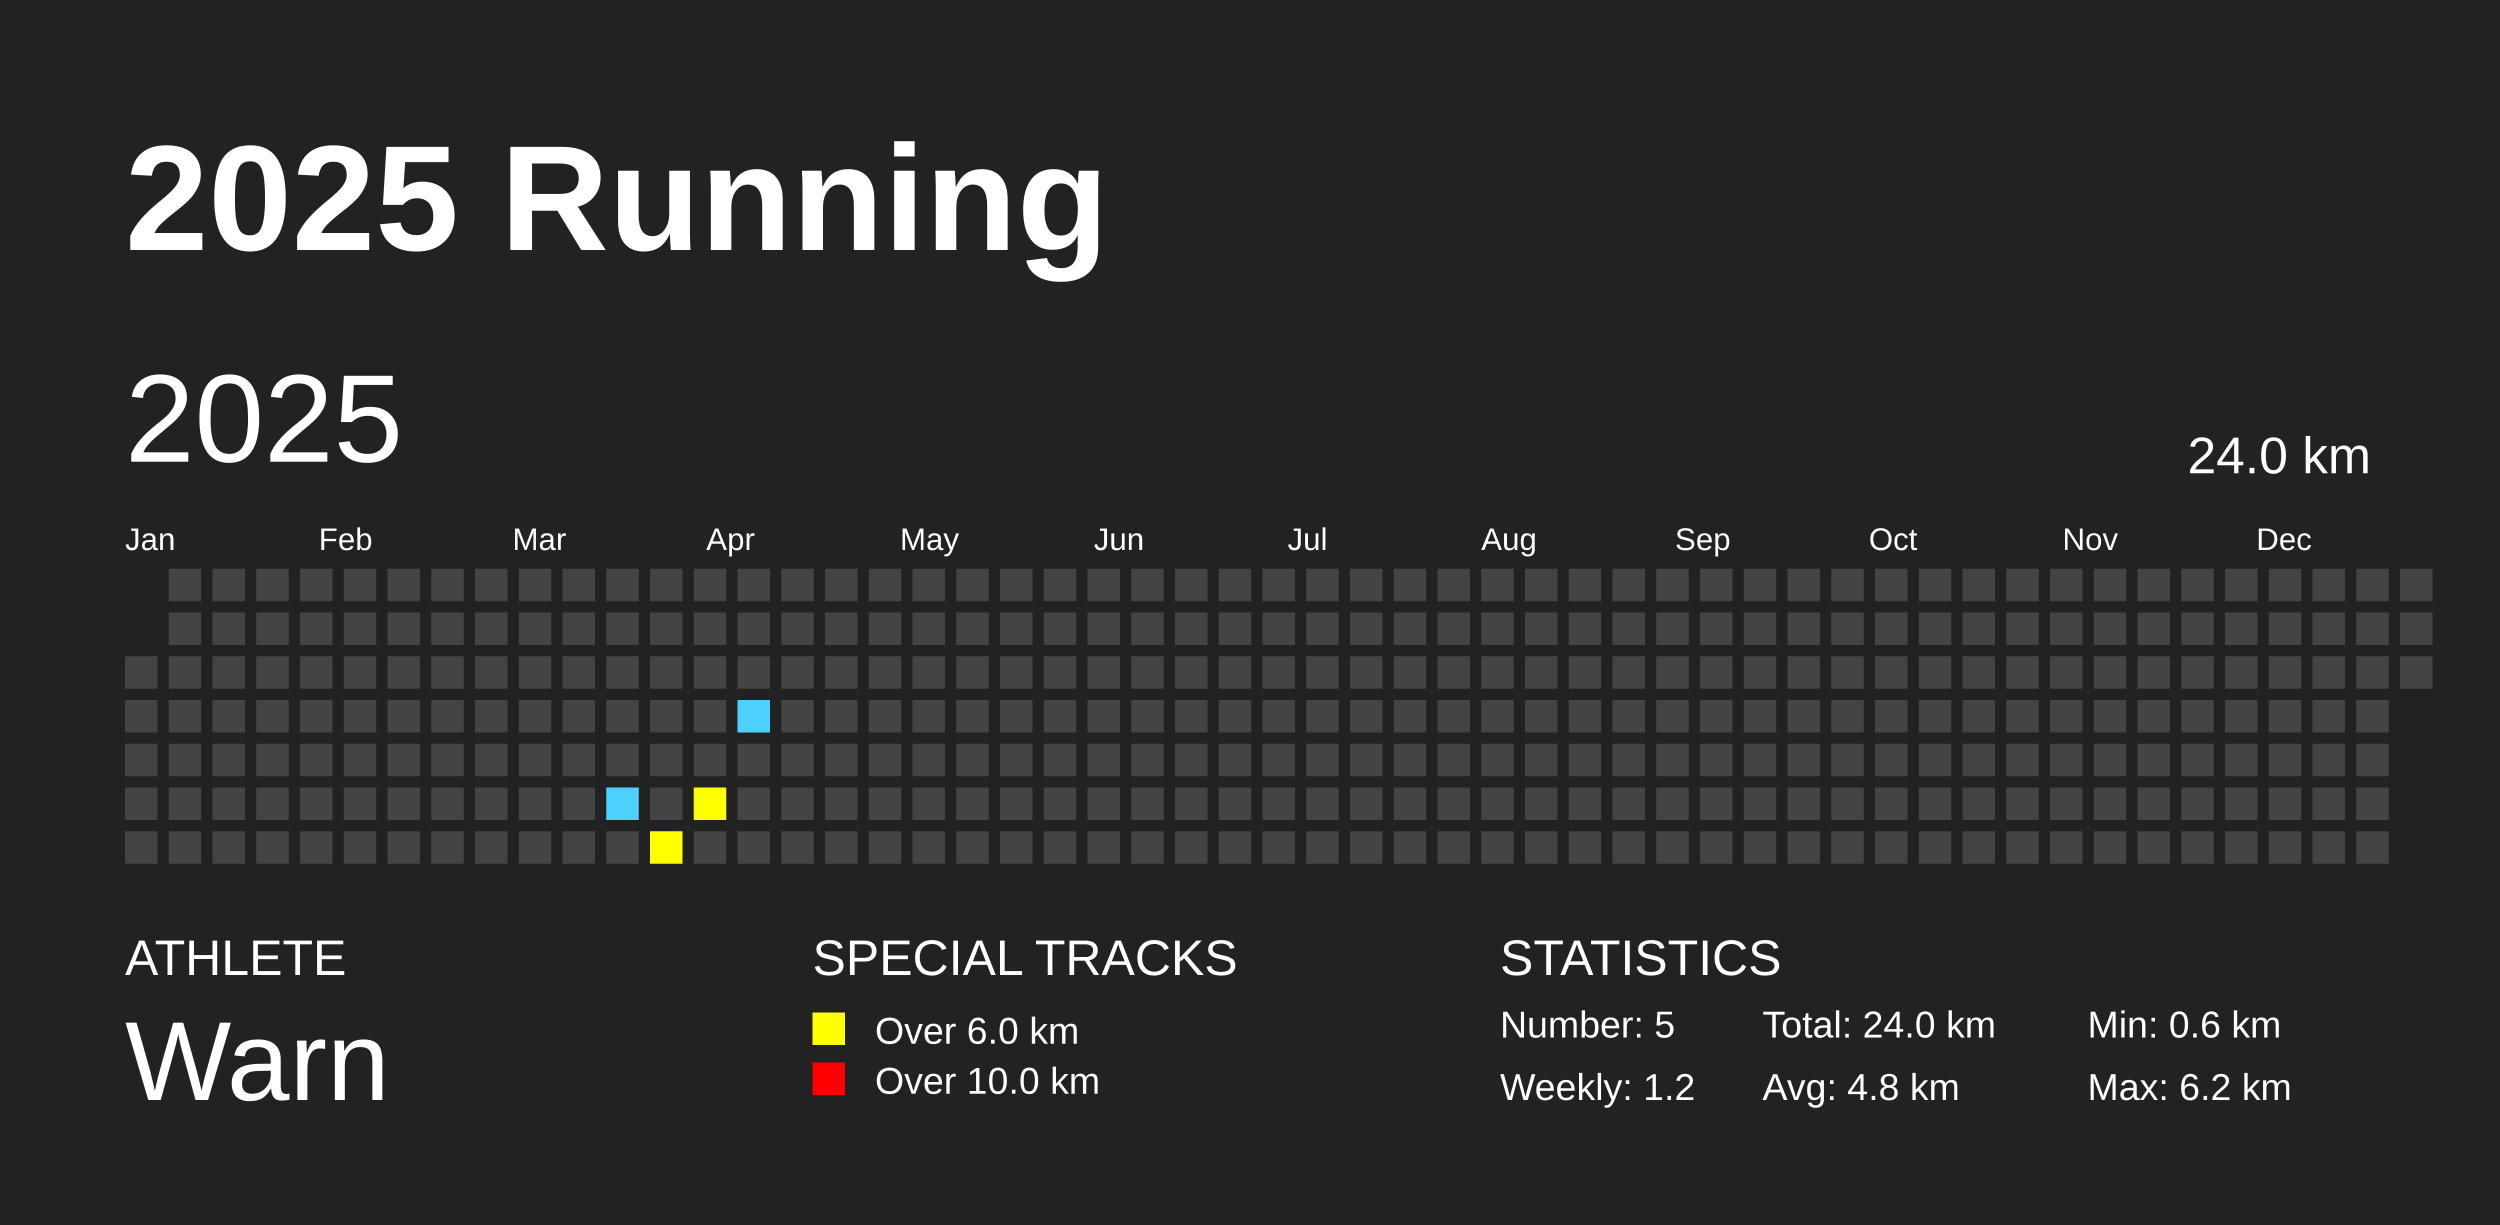
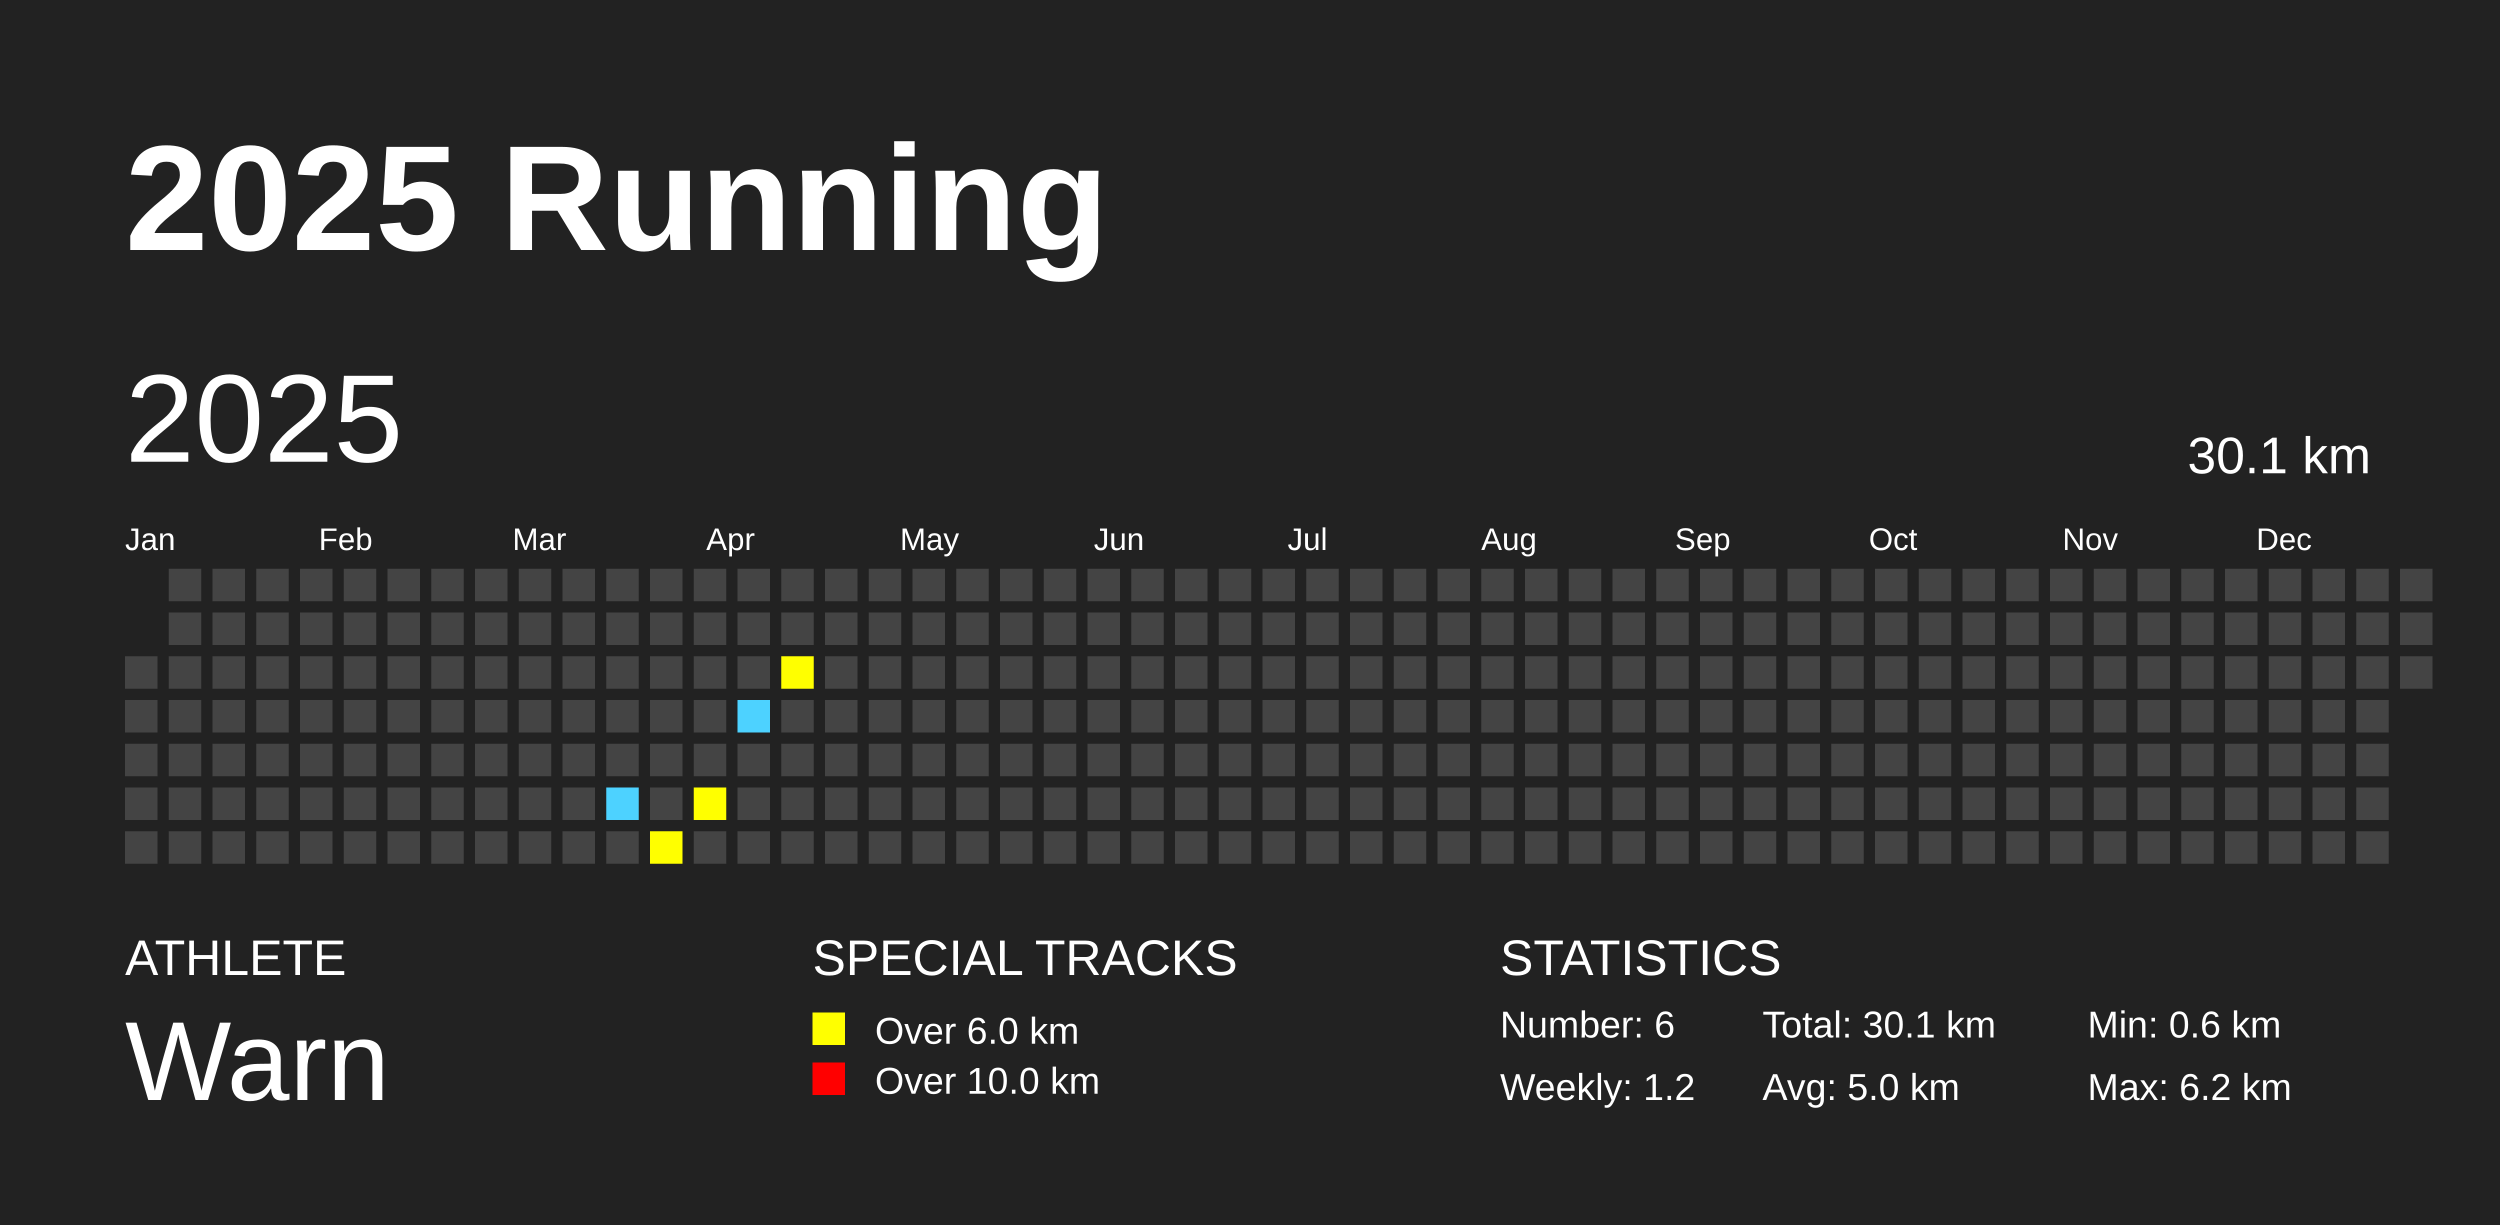
<svg xmlns="http://www.w3.org/2000/svg" baseProfile="full" height="98mm" version="1.1" viewBox="0,0,200,98" width="200mm">
  <defs />
  <rect fill="#222222" height="98" width="200" x="0" y="0" />
  <text fill="#FFFFFF" style="font-size:12px; font-family:Arial; font-weight:bold;" x="10" y="20">2025 Running</text>
  <text fill="#FFFFFF" style="font-size:4px; font-family:Arial" x="10" y="78">ATHLETE</text>
  <text fill="#FFFFFF" style="font-size:9px; font-family:Arial" x="10" y="88">Warn</text>
  <text fill="#FFFFFF" style="font-size:4px; font-family:Arial" x="65" y="78">SPECIAL TRACKS</text>
  <rect fill="yellow" height="2.6" width="2.6" x="65" y="81" />
  <text fill="#FFFFFF" style="font-size:3px; font-family:Arial" x="70" y="83.5">Over 6.0 km</text>
  <rect fill="red" height="2.6" width="2.6" x="65" y="85" />
  <text fill="#FFFFFF" style="font-size:3px; font-family:Arial" x="70" y="87.5">Over 10.0 km</text>
  <text fill="#FFFFFF" style="font-size:4px; font-family:Arial" x="120" y="78">STATISTICS</text>
-   <text fill="#FFFFFF" style="font-size:3px; font-family:Arial" x="120" y="83">Number: 5</text>
+   <text fill="#FFFFFF" style="font-size:3px; font-family:Arial" x="120" y="83">Number: 6</text>
  <text fill="#FFFFFF" style="font-size:3px; font-family:Arial" x="120" y="88">Weekly: 1.2</text>
-   <text fill="#FFFFFF" style="font-size:3px; font-family:Arial" x="141" y="83">Total: 24.0 km</text>
-   <text fill="#FFFFFF" style="font-size:3px; font-family:Arial" x="141" y="88">Avg: 4.8 km</text>
+   <text fill="#FFFFFF" style="font-size:3px; font-family:Arial" x="141" y="83">Total: 30.1 km</text>
+   <text fill="#FFFFFF" style="font-size:3px; font-family:Arial" x="141" y="88">Avg: 5.0 km</text>
  <text fill="#FFFFFF" style="font-size:3px; font-family:Arial" x="167" y="83">Min: 0.6 km</text>
  <text fill="#FFFFFF" style="font-size:3px; font-family:Arial" x="167" y="88">Max: 6.2 km</text>
  <text dominant-baseline="hanging" fill="#FFFFFF" style="font-size:10.0px; font-family:Arial;" x="10" y="30">2025</text>
-   <text dominant-baseline="hanging" fill="#FFFFFF" style="font-size:4.125px; font-family:Arial;" x="175" y="35">24.0 km</text>
+   <text dominant-baseline="hanging" fill="#FFFFFF" style="font-size:4.125px; font-family:Arial;" x="175" y="35">30.1 km</text>
  <text fill="#FFFFFF" style="font-size:2.5px; font-family:Arial" x="10.0" y="44">Jan</text>
  <text fill="#FFFFFF" style="font-size:2.5px; font-family:Arial" x="25.5" y="44">Feb</text>
  <text fill="#FFFFFF" style="font-size:2.5px; font-family:Arial" x="41.0" y="44">Mar</text>
  <text fill="#FFFFFF" style="font-size:2.5px; font-family:Arial" x="56.5" y="44">Apr</text>
  <text fill="#FFFFFF" style="font-size:2.5px; font-family:Arial" x="72.0" y="44">May</text>
  <text fill="#FFFFFF" style="font-size:2.5px; font-family:Arial" x="87.5" y="44">Jun</text>
  <text fill="#FFFFFF" style="font-size:2.5px; font-family:Arial" x="103.0" y="44">Jul</text>
  <text fill="#FFFFFF" style="font-size:2.5px; font-family:Arial" x="118.5" y="44">Aug</text>
  <text fill="#FFFFFF" style="font-size:2.5px; font-family:Arial" x="134.0" y="44">Sep</text>
  <text fill="#FFFFFF" style="font-size:2.5px; font-family:Arial" x="149.5" y="44">Oct</text>
  <text fill="#FFFFFF" style="font-size:2.5px; font-family:Arial" x="165.0" y="44">Nov</text>
  <text fill="#FFFFFF" style="font-size:2.5px; font-family:Arial" x="180.5" y="44">Dec</text>
  <rect fill="#444444" height="2.6" width="2.6" x="10.0" y="52.5" />
  <rect fill="#444444" height="2.6" width="2.6" x="10.0" y="56.0" />
  <rect fill="#444444" height="2.6" width="2.6" x="10.0" y="59.5" />
  <rect fill="#444444" height="2.6" width="2.6" x="10.0" y="63.0" />
  <rect fill="#444444" height="2.6" width="2.6" x="10.0" y="66.5" />
  <rect fill="#444444" height="2.6" width="2.6" x="13.5" y="45.5" />
  <rect fill="#444444" height="2.6" width="2.6" x="13.5" y="49.0" />
  <rect fill="#444444" height="2.6" width="2.6" x="13.5" y="52.5" />
  <rect fill="#444444" height="2.6" width="2.6" x="13.5" y="56.0" />
  <rect fill="#444444" height="2.6" width="2.6" x="13.5" y="59.5" />
  <rect fill="#444444" height="2.6" width="2.6" x="13.5" y="63.0" />
  <rect fill="#444444" height="2.6" width="2.6" x="13.5" y="66.5" />
  <rect fill="#444444" height="2.6" width="2.6" x="17.0" y="45.5" />
  <rect fill="#444444" height="2.6" width="2.6" x="17.0" y="49.0" />
  <rect fill="#444444" height="2.6" width="2.6" x="17.0" y="52.5" />
  <rect fill="#444444" height="2.6" width="2.6" x="17.0" y="56.0" />
  <rect fill="#444444" height="2.6" width="2.6" x="17.0" y="59.5" />
  <rect fill="#444444" height="2.6" width="2.6" x="17.0" y="63.0" />
  <rect fill="#444444" height="2.6" width="2.6" x="17.0" y="66.5" />
  <rect fill="#444444" height="2.6" width="2.6" x="20.5" y="45.5" />
  <rect fill="#444444" height="2.6" width="2.6" x="20.5" y="49.0" />
  <rect fill="#444444" height="2.6" width="2.6" x="20.5" y="52.5" />
  <rect fill="#444444" height="2.6" width="2.6" x="20.5" y="56.0" />
  <rect fill="#444444" height="2.6" width="2.6" x="20.5" y="59.5" />
  <rect fill="#444444" height="2.6" width="2.6" x="20.5" y="63.0" />
  <rect fill="#444444" height="2.6" width="2.6" x="20.5" y="66.5" />
  <rect fill="#444444" height="2.6" width="2.6" x="24.0" y="45.5" />
  <rect fill="#444444" height="2.6" width="2.6" x="24.0" y="49.0" />
  <rect fill="#444444" height="2.6" width="2.6" x="24.0" y="52.5" />
  <rect fill="#444444" height="2.6" width="2.6" x="24.0" y="56.0" />
  <rect fill="#444444" height="2.6" width="2.6" x="24.0" y="59.5" />
  <rect fill="#444444" height="2.6" width="2.6" x="24.0" y="63.0" />
  <rect fill="#444444" height="2.6" width="2.6" x="24.0" y="66.5" />
  <rect fill="#444444" height="2.6" width="2.6" x="27.5" y="45.5" />
  <rect fill="#444444" height="2.6" width="2.6" x="27.5" y="49.0" />
  <rect fill="#444444" height="2.6" width="2.6" x="27.5" y="52.5" />
  <rect fill="#444444" height="2.6" width="2.6" x="27.5" y="56.0" />
  <rect fill="#444444" height="2.6" width="2.6" x="27.5" y="59.5" />
  <rect fill="#444444" height="2.6" width="2.6" x="27.5" y="63.0" />
  <rect fill="#444444" height="2.6" width="2.6" x="27.5" y="66.5" />
  <rect fill="#444444" height="2.6" width="2.6" x="31.0" y="45.5" />
  <rect fill="#444444" height="2.6" width="2.6" x="31.0" y="49.0" />
  <rect fill="#444444" height="2.6" width="2.6" x="31.0" y="52.5" />
  <rect fill="#444444" height="2.6" width="2.6" x="31.0" y="56.0" />
  <rect fill="#444444" height="2.6" width="2.6" x="31.0" y="59.5" />
  <rect fill="#444444" height="2.6" width="2.6" x="31.0" y="63.0" />
  <rect fill="#444444" height="2.6" width="2.6" x="31.0" y="66.5" />
  <rect fill="#444444" height="2.6" width="2.6" x="34.5" y="45.5" />
  <rect fill="#444444" height="2.6" width="2.6" x="34.5" y="49.0" />
  <rect fill="#444444" height="2.6" width="2.6" x="34.5" y="52.5" />
  <rect fill="#444444" height="2.6" width="2.6" x="34.5" y="56.0" />
  <rect fill="#444444" height="2.6" width="2.6" x="34.5" y="59.5" />
  <rect fill="#444444" height="2.6" width="2.6" x="34.5" y="63.0" />
  <rect fill="#444444" height="2.6" width="2.6" x="34.5" y="66.5" />
  <rect fill="#444444" height="2.6" width="2.6" x="38.0" y="45.5" />
  <rect fill="#444444" height="2.6" width="2.6" x="38.0" y="49.0" />
  <rect fill="#444444" height="2.6" width="2.6" x="38.0" y="52.5" />
  <rect fill="#444444" height="2.6" width="2.6" x="38.0" y="56.0" />
  <rect fill="#444444" height="2.6" width="2.6" x="38.0" y="59.5" />
  <rect fill="#444444" height="2.6" width="2.6" x="38.0" y="63.0" />
  <rect fill="#444444" height="2.6" width="2.6" x="38.0" y="66.5" />
  <rect fill="#444444" height="2.6" width="2.6" x="41.5" y="45.5" />
  <rect fill="#444444" height="2.6" width="2.6" x="41.5" y="49.0" />
  <rect fill="#444444" height="2.6" width="2.6" x="41.5" y="52.5" />
  <rect fill="#444444" height="2.6" width="2.6" x="41.5" y="56.0" />
  <rect fill="#444444" height="2.6" width="2.6" x="41.5" y="59.5" />
  <rect fill="#444444" height="2.6" width="2.6" x="41.5" y="63.0" />
  <rect fill="#444444" height="2.6" width="2.6" x="41.5" y="66.5" />
  <rect fill="#444444" height="2.6" width="2.6" x="45.0" y="45.5" />
  <rect fill="#444444" height="2.6" width="2.6" x="45.0" y="49.0" />
  <rect fill="#444444" height="2.6" width="2.6" x="45.0" y="52.5" />
  <rect fill="#444444" height="2.6" width="2.6" x="45.0" y="56.0" />
  <rect fill="#444444" height="2.6" width="2.6" x="45.0" y="59.5" />
  <rect fill="#444444" height="2.6" width="2.6" x="45.0" y="63.0" />
  <rect fill="#444444" height="2.6" width="2.6" x="45.0" y="66.5" />
  <rect fill="#444444" height="2.6" width="2.6" x="48.5" y="45.5" />
  <rect fill="#444444" height="2.6" width="2.6" x="48.5" y="49.0" />
  <rect fill="#444444" height="2.6" width="2.6" x="48.5" y="52.5" />
  <rect fill="#444444" height="2.6" width="2.6" x="48.5" y="56.0" />
  <rect fill="#444444" height="2.6" width="2.6" x="48.5" y="59.5" />
  <rect fill="#4DD2FF" height="2.6" width="2.6" x="48.5" y="63.0" />
  <rect fill="#444444" height="2.6" width="2.6" x="48.5" y="66.5" />
  <rect fill="#444444" height="2.6" width="2.6" x="52.0" y="45.5" />
  <rect fill="#444444" height="2.6" width="2.6" x="52.0" y="49.0" />
  <rect fill="#444444" height="2.6" width="2.6" x="52.0" y="52.5" />
  <rect fill="#444444" height="2.6" width="2.6" x="52.0" y="56.0" />
  <rect fill="#444444" height="2.6" width="2.6" x="52.0" y="59.5" />
  <rect fill="#444444" height="2.6" width="2.6" x="52.0" y="63.0" />
  <rect fill="yellow" height="2.6" width="2.6" x="52.0" y="66.5" />
  <rect fill="#444444" height="2.6" width="2.6" x="55.5" y="45.5" />
  <rect fill="#444444" height="2.6" width="2.6" x="55.5" y="49.0" />
  <rect fill="#444444" height="2.6" width="2.6" x="55.5" y="52.5" />
  <rect fill="#444444" height="2.6" width="2.6" x="55.5" y="56.0" />
  <rect fill="#444444" height="2.6" width="2.6" x="55.5" y="59.5" />
  <rect fill="yellow" height="2.6" width="2.6" x="55.5" y="63.0" />
  <rect fill="#444444" height="2.6" width="2.6" x="55.5" y="66.5" />
  <rect fill="#444444" height="2.6" width="2.6" x="59.0" y="45.5" />
  <rect fill="#444444" height="2.6" width="2.6" x="59.0" y="49.0" />
  <rect fill="#444444" height="2.6" width="2.6" x="59.0" y="52.5" />
  <rect fill="#4DD2FF" height="2.6" width="2.6" x="59.0" y="56.0" />
  <rect fill="#444444" height="2.6" width="2.6" x="59.0" y="59.5" />
  <rect fill="#444444" height="2.6" width="2.6" x="59.0" y="63.0" />
  <rect fill="#444444" height="2.6" width="2.6" x="59.0" y="66.5" />
  <rect fill="#444444" height="2.6" width="2.6" x="62.5" y="45.5" />
  <rect fill="#444444" height="2.6" width="2.6" x="62.5" y="49.0" />
-   <rect fill="#444444" height="2.6" width="2.6" x="62.5" y="52.5" />
+   <rect fill="yellow" height="2.6" width="2.6" x="62.5" y="52.5" />
  <rect fill="#444444" height="2.6" width="2.6" x="62.5" y="56.0" />
  <rect fill="#444444" height="2.6" width="2.6" x="62.5" y="59.5" />
  <rect fill="#444444" height="2.6" width="2.6" x="62.5" y="63.0" />
  <rect fill="#444444" height="2.6" width="2.6" x="62.5" y="66.5" />
  <rect fill="#444444" height="2.6" width="2.6" x="66.0" y="45.5" />
  <rect fill="#444444" height="2.6" width="2.6" x="66.0" y="49.0" />
  <rect fill="#444444" height="2.6" width="2.6" x="66.0" y="52.5" />
  <rect fill="#444444" height="2.6" width="2.6" x="66.0" y="56.0" />
  <rect fill="#444444" height="2.6" width="2.6" x="66.0" y="59.5" />
  <rect fill="#444444" height="2.6" width="2.6" x="66.0" y="63.0" />
  <rect fill="#444444" height="2.6" width="2.6" x="66.0" y="66.5" />
  <rect fill="#444444" height="2.6" width="2.6" x="69.5" y="45.5" />
  <rect fill="#444444" height="2.6" width="2.6" x="69.5" y="49.0" />
  <rect fill="#444444" height="2.6" width="2.6" x="69.5" y="52.5" />
  <rect fill="#444444" height="2.6" width="2.6" x="69.5" y="56.0" />
  <rect fill="#444444" height="2.6" width="2.6" x="69.5" y="59.5" />
  <rect fill="#444444" height="2.6" width="2.6" x="69.5" y="63.0" />
  <rect fill="#444444" height="2.6" width="2.6" x="69.5" y="66.5" />
  <rect fill="#444444" height="2.6" width="2.6" x="73.0" y="45.5" />
  <rect fill="#444444" height="2.6" width="2.6" x="73.0" y="49.0" />
  <rect fill="#444444" height="2.6" width="2.6" x="73.0" y="52.5" />
  <rect fill="#444444" height="2.6" width="2.6" x="73.0" y="56.0" />
  <rect fill="#444444" height="2.6" width="2.6" x="73.0" y="59.5" />
  <rect fill="#444444" height="2.6" width="2.6" x="73.0" y="63.0" />
  <rect fill="#444444" height="2.6" width="2.6" x="73.0" y="66.5" />
  <rect fill="#444444" height="2.6" width="2.6" x="76.5" y="45.5" />
  <rect fill="#444444" height="2.6" width="2.6" x="76.5" y="49.0" />
  <rect fill="#444444" height="2.6" width="2.6" x="76.5" y="52.5" />
  <rect fill="#444444" height="2.6" width="2.6" x="76.5" y="56.0" />
  <rect fill="#444444" height="2.6" width="2.6" x="76.5" y="59.5" />
  <rect fill="#444444" height="2.6" width="2.6" x="76.5" y="63.0" />
  <rect fill="#444444" height="2.6" width="2.6" x="76.5" y="66.5" />
  <rect fill="#444444" height="2.6" width="2.6" x="80.0" y="45.5" />
  <rect fill="#444444" height="2.6" width="2.6" x="80.0" y="49.0" />
  <rect fill="#444444" height="2.6" width="2.6" x="80.0" y="52.5" />
  <rect fill="#444444" height="2.6" width="2.6" x="80.0" y="56.0" />
  <rect fill="#444444" height="2.6" width="2.6" x="80.0" y="59.5" />
  <rect fill="#444444" height="2.6" width="2.6" x="80.0" y="63.0" />
  <rect fill="#444444" height="2.6" width="2.6" x="80.0" y="66.5" />
  <rect fill="#444444" height="2.6" width="2.6" x="83.5" y="45.5" />
  <rect fill="#444444" height="2.6" width="2.6" x="83.5" y="49.0" />
  <rect fill="#444444" height="2.6" width="2.6" x="83.5" y="52.5" />
  <rect fill="#444444" height="2.6" width="2.6" x="83.5" y="56.0" />
  <rect fill="#444444" height="2.6" width="2.6" x="83.5" y="59.5" />
  <rect fill="#444444" height="2.6" width="2.6" x="83.5" y="63.0" />
  <rect fill="#444444" height="2.6" width="2.6" x="83.5" y="66.5" />
  <rect fill="#444444" height="2.6" width="2.6" x="87.0" y="45.5" />
  <rect fill="#444444" height="2.6" width="2.6" x="87.0" y="49.0" />
  <rect fill="#444444" height="2.6" width="2.6" x="87.0" y="52.5" />
  <rect fill="#444444" height="2.6" width="2.6" x="87.0" y="56.0" />
  <rect fill="#444444" height="2.6" width="2.6" x="87.0" y="59.5" />
  <rect fill="#444444" height="2.6" width="2.6" x="87.0" y="63.0" />
  <rect fill="#444444" height="2.6" width="2.6" x="87.0" y="66.5" />
  <rect fill="#444444" height="2.6" width="2.6" x="90.5" y="45.5" />
  <rect fill="#444444" height="2.6" width="2.6" x="90.5" y="49.0" />
  <rect fill="#444444" height="2.6" width="2.6" x="90.5" y="52.5" />
  <rect fill="#444444" height="2.6" width="2.6" x="90.5" y="56.0" />
  <rect fill="#444444" height="2.6" width="2.6" x="90.5" y="59.5" />
  <rect fill="#444444" height="2.6" width="2.6" x="90.5" y="63.0" />
  <rect fill="#444444" height="2.6" width="2.6" x="90.5" y="66.5" />
  <rect fill="#444444" height="2.6" width="2.6" x="94.0" y="45.5" />
  <rect fill="#444444" height="2.6" width="2.6" x="94.0" y="49.0" />
  <rect fill="#444444" height="2.6" width="2.6" x="94.0" y="52.5" />
  <rect fill="#444444" height="2.6" width="2.6" x="94.0" y="56.0" />
  <rect fill="#444444" height="2.6" width="2.6" x="94.0" y="59.5" />
  <rect fill="#444444" height="2.6" width="2.6" x="94.0" y="63.0" />
  <rect fill="#444444" height="2.6" width="2.6" x="94.0" y="66.5" />
  <rect fill="#444444" height="2.6" width="2.6" x="97.5" y="45.5" />
  <rect fill="#444444" height="2.6" width="2.6" x="97.5" y="49.0" />
  <rect fill="#444444" height="2.6" width="2.6" x="97.5" y="52.5" />
  <rect fill="#444444" height="2.6" width="2.6" x="97.5" y="56.0" />
  <rect fill="#444444" height="2.6" width="2.6" x="97.5" y="59.5" />
  <rect fill="#444444" height="2.6" width="2.6" x="97.5" y="63.0" />
  <rect fill="#444444" height="2.6" width="2.6" x="97.5" y="66.5" />
  <rect fill="#444444" height="2.6" width="2.6" x="101.0" y="45.5" />
  <rect fill="#444444" height="2.6" width="2.6" x="101.0" y="49.0" />
  <rect fill="#444444" height="2.6" width="2.6" x="101.0" y="52.5" />
  <rect fill="#444444" height="2.6" width="2.6" x="101.0" y="56.0" />
  <rect fill="#444444" height="2.6" width="2.6" x="101.0" y="59.5" />
  <rect fill="#444444" height="2.6" width="2.6" x="101.0" y="63.0" />
  <rect fill="#444444" height="2.6" width="2.6" x="101.0" y="66.5" />
  <rect fill="#444444" height="2.6" width="2.6" x="104.5" y="45.5" />
  <rect fill="#444444" height="2.6" width="2.6" x="104.5" y="49.0" />
  <rect fill="#444444" height="2.6" width="2.6" x="104.5" y="52.5" />
  <rect fill="#444444" height="2.6" width="2.6" x="104.5" y="56.0" />
  <rect fill="#444444" height="2.6" width="2.6" x="104.5" y="59.5" />
  <rect fill="#444444" height="2.6" width="2.6" x="104.5" y="63.0" />
  <rect fill="#444444" height="2.6" width="2.6" x="104.5" y="66.5" />
  <rect fill="#444444" height="2.6" width="2.6" x="108.0" y="45.5" />
  <rect fill="#444444" height="2.6" width="2.6" x="108.0" y="49.0" />
  <rect fill="#444444" height="2.6" width="2.6" x="108.0" y="52.5" />
  <rect fill="#444444" height="2.6" width="2.6" x="108.0" y="56.0" />
  <rect fill="#444444" height="2.6" width="2.6" x="108.0" y="59.5" />
  <rect fill="#444444" height="2.6" width="2.6" x="108.0" y="63.0" />
  <rect fill="#444444" height="2.6" width="2.6" x="108.0" y="66.5" />
  <rect fill="#444444" height="2.6" width="2.6" x="111.5" y="45.5" />
  <rect fill="#444444" height="2.6" width="2.6" x="111.5" y="49.0" />
  <rect fill="#444444" height="2.6" width="2.6" x="111.5" y="52.5" />
  <rect fill="#444444" height="2.6" width="2.6" x="111.5" y="56.0" />
  <rect fill="#444444" height="2.6" width="2.6" x="111.5" y="59.5" />
  <rect fill="#444444" height="2.6" width="2.6" x="111.5" y="63.0" />
  <rect fill="#444444" height="2.6" width="2.6" x="111.5" y="66.5" />
  <rect fill="#444444" height="2.6" width="2.6" x="115.0" y="45.5" />
  <rect fill="#444444" height="2.6" width="2.6" x="115.0" y="49.0" />
  <rect fill="#444444" height="2.6" width="2.6" x="115.0" y="52.5" />
  <rect fill="#444444" height="2.6" width="2.6" x="115.0" y="56.0" />
  <rect fill="#444444" height="2.6" width="2.6" x="115.0" y="59.5" />
  <rect fill="#444444" height="2.6" width="2.6" x="115.0" y="63.0" />
  <rect fill="#444444" height="2.6" width="2.6" x="115.0" y="66.5" />
  <rect fill="#444444" height="2.6" width="2.6" x="118.5" y="45.5" />
  <rect fill="#444444" height="2.6" width="2.6" x="118.5" y="49.0" />
  <rect fill="#444444" height="2.6" width="2.6" x="118.5" y="52.5" />
  <rect fill="#444444" height="2.6" width="2.6" x="118.5" y="56.0" />
  <rect fill="#444444" height="2.6" width="2.6" x="118.5" y="59.5" />
  <rect fill="#444444" height="2.6" width="2.6" x="118.5" y="63.0" />
  <rect fill="#444444" height="2.6" width="2.6" x="118.5" y="66.5" />
  <rect fill="#444444" height="2.6" width="2.6" x="122.0" y="45.5" />
  <rect fill="#444444" height="2.6" width="2.6" x="122.0" y="49.0" />
  <rect fill="#444444" height="2.6" width="2.6" x="122.0" y="52.5" />
  <rect fill="#444444" height="2.6" width="2.6" x="122.0" y="56.0" />
  <rect fill="#444444" height="2.6" width="2.6" x="122.0" y="59.5" />
  <rect fill="#444444" height="2.6" width="2.6" x="122.0" y="63.0" />
  <rect fill="#444444" height="2.6" width="2.6" x="122.0" y="66.5" />
  <rect fill="#444444" height="2.6" width="2.6" x="125.5" y="45.5" />
  <rect fill="#444444" height="2.6" width="2.6" x="125.5" y="49.0" />
  <rect fill="#444444" height="2.6" width="2.6" x="125.5" y="52.5" />
  <rect fill="#444444" height="2.6" width="2.6" x="125.5" y="56.0" />
  <rect fill="#444444" height="2.6" width="2.6" x="125.5" y="59.5" />
  <rect fill="#444444" height="2.6" width="2.6" x="125.5" y="63.0" />
  <rect fill="#444444" height="2.6" width="2.6" x="125.5" y="66.5" />
  <rect fill="#444444" height="2.6" width="2.6" x="129.0" y="45.5" />
  <rect fill="#444444" height="2.6" width="2.6" x="129.0" y="49.0" />
  <rect fill="#444444" height="2.6" width="2.6" x="129.0" y="52.5" />
  <rect fill="#444444" height="2.6" width="2.6" x="129.0" y="56.0" />
  <rect fill="#444444" height="2.6" width="2.6" x="129.0" y="59.5" />
  <rect fill="#444444" height="2.6" width="2.6" x="129.0" y="63.0" />
  <rect fill="#444444" height="2.6" width="2.6" x="129.0" y="66.5" />
  <rect fill="#444444" height="2.6" width="2.6" x="132.5" y="45.5" />
  <rect fill="#444444" height="2.6" width="2.6" x="132.5" y="49.0" />
  <rect fill="#444444" height="2.6" width="2.6" x="132.5" y="52.5" />
  <rect fill="#444444" height="2.6" width="2.6" x="132.5" y="56.0" />
  <rect fill="#444444" height="2.6" width="2.6" x="132.5" y="59.5" />
  <rect fill="#444444" height="2.6" width="2.6" x="132.5" y="63.0" />
  <rect fill="#444444" height="2.6" width="2.6" x="132.5" y="66.5" />
  <rect fill="#444444" height="2.6" width="2.6" x="136.0" y="45.5" />
  <rect fill="#444444" height="2.6" width="2.6" x="136.0" y="49.0" />
  <rect fill="#444444" height="2.6" width="2.6" x="136.0" y="52.5" />
  <rect fill="#444444" height="2.6" width="2.6" x="136.0" y="56.0" />
  <rect fill="#444444" height="2.6" width="2.6" x="136.0" y="59.5" />
  <rect fill="#444444" height="2.6" width="2.6" x="136.0" y="63.0" />
  <rect fill="#444444" height="2.6" width="2.6" x="136.0" y="66.5" />
  <rect fill="#444444" height="2.6" width="2.6" x="139.5" y="45.5" />
  <rect fill="#444444" height="2.6" width="2.6" x="139.5" y="49.0" />
  <rect fill="#444444" height="2.6" width="2.6" x="139.5" y="52.5" />
  <rect fill="#444444" height="2.6" width="2.6" x="139.5" y="56.0" />
  <rect fill="#444444" height="2.6" width="2.6" x="139.5" y="59.5" />
  <rect fill="#444444" height="2.6" width="2.6" x="139.5" y="63.0" />
  <rect fill="#444444" height="2.6" width="2.6" x="139.5" y="66.5" />
  <rect fill="#444444" height="2.6" width="2.6" x="143.0" y="45.5" />
  <rect fill="#444444" height="2.6" width="2.6" x="143.0" y="49.0" />
  <rect fill="#444444" height="2.6" width="2.6" x="143.0" y="52.5" />
  <rect fill="#444444" height="2.6" width="2.6" x="143.0" y="56.0" />
  <rect fill="#444444" height="2.6" width="2.6" x="143.0" y="59.5" />
  <rect fill="#444444" height="2.6" width="2.6" x="143.0" y="63.0" />
  <rect fill="#444444" height="2.6" width="2.6" x="143.0" y="66.5" />
  <rect fill="#444444" height="2.6" width="2.6" x="146.5" y="45.5" />
  <rect fill="#444444" height="2.6" width="2.6" x="146.5" y="49.0" />
  <rect fill="#444444" height="2.6" width="2.6" x="146.5" y="52.5" />
  <rect fill="#444444" height="2.6" width="2.6" x="146.5" y="56.0" />
  <rect fill="#444444" height="2.6" width="2.6" x="146.5" y="59.5" />
  <rect fill="#444444" height="2.6" width="2.6" x="146.5" y="63.0" />
  <rect fill="#444444" height="2.6" width="2.6" x="146.5" y="66.5" />
  <rect fill="#444444" height="2.6" width="2.6" x="150.0" y="45.5" />
  <rect fill="#444444" height="2.6" width="2.6" x="150.0" y="49.0" />
  <rect fill="#444444" height="2.6" width="2.6" x="150.0" y="52.5" />
  <rect fill="#444444" height="2.6" width="2.6" x="150.0" y="56.0" />
  <rect fill="#444444" height="2.6" width="2.6" x="150.0" y="59.5" />
  <rect fill="#444444" height="2.6" width="2.6" x="150.0" y="63.0" />
  <rect fill="#444444" height="2.6" width="2.6" x="150.0" y="66.5" />
  <rect fill="#444444" height="2.6" width="2.6" x="153.5" y="45.5" />
  <rect fill="#444444" height="2.6" width="2.6" x="153.5" y="49.0" />
  <rect fill="#444444" height="2.6" width="2.6" x="153.5" y="52.5" />
  <rect fill="#444444" height="2.6" width="2.6" x="153.5" y="56.0" />
  <rect fill="#444444" height="2.6" width="2.6" x="153.5" y="59.5" />
  <rect fill="#444444" height="2.6" width="2.6" x="153.5" y="63.0" />
  <rect fill="#444444" height="2.6" width="2.6" x="153.5" y="66.5" />
  <rect fill="#444444" height="2.6" width="2.6" x="157.0" y="45.5" />
  <rect fill="#444444" height="2.6" width="2.6" x="157.0" y="49.0" />
  <rect fill="#444444" height="2.6" width="2.6" x="157.0" y="52.5" />
  <rect fill="#444444" height="2.6" width="2.6" x="157.0" y="56.0" />
  <rect fill="#444444" height="2.6" width="2.6" x="157.0" y="59.5" />
  <rect fill="#444444" height="2.6" width="2.6" x="157.0" y="63.0" />
  <rect fill="#444444" height="2.6" width="2.6" x="157.0" y="66.5" />
  <rect fill="#444444" height="2.6" width="2.6" x="160.5" y="45.5" />
  <rect fill="#444444" height="2.6" width="2.6" x="160.5" y="49.0" />
  <rect fill="#444444" height="2.6" width="2.6" x="160.5" y="52.5" />
  <rect fill="#444444" height="2.6" width="2.6" x="160.5" y="56.0" />
  <rect fill="#444444" height="2.6" width="2.6" x="160.5" y="59.5" />
  <rect fill="#444444" height="2.6" width="2.6" x="160.5" y="63.0" />
  <rect fill="#444444" height="2.6" width="2.6" x="160.5" y="66.5" />
  <rect fill="#444444" height="2.6" width="2.6" x="164.0" y="45.5" />
  <rect fill="#444444" height="2.6" width="2.6" x="164.0" y="49.0" />
  <rect fill="#444444" height="2.6" width="2.6" x="164.0" y="52.5" />
  <rect fill="#444444" height="2.6" width="2.6" x="164.0" y="56.0" />
  <rect fill="#444444" height="2.6" width="2.6" x="164.0" y="59.5" />
  <rect fill="#444444" height="2.6" width="2.6" x="164.0" y="63.0" />
  <rect fill="#444444" height="2.6" width="2.6" x="164.0" y="66.5" />
  <rect fill="#444444" height="2.6" width="2.6" x="167.5" y="45.5" />
  <rect fill="#444444" height="2.6" width="2.6" x="167.5" y="49.0" />
  <rect fill="#444444" height="2.6" width="2.6" x="167.5" y="52.5" />
  <rect fill="#444444" height="2.6" width="2.6" x="167.5" y="56.0" />
  <rect fill="#444444" height="2.6" width="2.6" x="167.5" y="59.5" />
  <rect fill="#444444" height="2.6" width="2.6" x="167.5" y="63.0" />
  <rect fill="#444444" height="2.6" width="2.6" x="167.5" y="66.5" />
  <rect fill="#444444" height="2.6" width="2.6" x="171.0" y="45.5" />
  <rect fill="#444444" height="2.6" width="2.6" x="171.0" y="49.0" />
  <rect fill="#444444" height="2.6" width="2.6" x="171.0" y="52.5" />
  <rect fill="#444444" height="2.6" width="2.6" x="171.0" y="56.0" />
  <rect fill="#444444" height="2.6" width="2.6" x="171.0" y="59.5" />
  <rect fill="#444444" height="2.6" width="2.6" x="171.0" y="63.0" />
  <rect fill="#444444" height="2.6" width="2.6" x="171.0" y="66.5" />
  <rect fill="#444444" height="2.6" width="2.6" x="174.5" y="45.5" />
  <rect fill="#444444" height="2.6" width="2.6" x="174.5" y="49.0" />
  <rect fill="#444444" height="2.6" width="2.6" x="174.5" y="52.5" />
  <rect fill="#444444" height="2.6" width="2.6" x="174.5" y="56.0" />
  <rect fill="#444444" height="2.6" width="2.6" x="174.5" y="59.5" />
  <rect fill="#444444" height="2.6" width="2.6" x="174.5" y="63.0" />
  <rect fill="#444444" height="2.6" width="2.6" x="174.5" y="66.5" />
  <rect fill="#444444" height="2.6" width="2.6" x="178.0" y="45.5" />
  <rect fill="#444444" height="2.6" width="2.6" x="178.0" y="49.0" />
  <rect fill="#444444" height="2.6" width="2.6" x="178.0" y="52.5" />
  <rect fill="#444444" height="2.6" width="2.6" x="178.0" y="56.0" />
  <rect fill="#444444" height="2.6" width="2.6" x="178.0" y="59.5" />
  <rect fill="#444444" height="2.6" width="2.6" x="178.0" y="63.0" />
  <rect fill="#444444" height="2.6" width="2.6" x="178.0" y="66.5" />
  <rect fill="#444444" height="2.6" width="2.6" x="181.5" y="45.5" />
  <rect fill="#444444" height="2.6" width="2.6" x="181.5" y="49.0" />
  <rect fill="#444444" height="2.6" width="2.6" x="181.5" y="52.5" />
  <rect fill="#444444" height="2.6" width="2.6" x="181.5" y="56.0" />
  <rect fill="#444444" height="2.6" width="2.6" x="181.5" y="59.5" />
  <rect fill="#444444" height="2.6" width="2.6" x="181.5" y="63.0" />
  <rect fill="#444444" height="2.6" width="2.6" x="181.5" y="66.5" />
  <rect fill="#444444" height="2.6" width="2.6" x="185.0" y="45.5" />
  <rect fill="#444444" height="2.6" width="2.6" x="185.0" y="49.0" />
  <rect fill="#444444" height="2.6" width="2.6" x="185.0" y="52.5" />
  <rect fill="#444444" height="2.6" width="2.6" x="185.0" y="56.0" />
  <rect fill="#444444" height="2.6" width="2.6" x="185.0" y="59.5" />
  <rect fill="#444444" height="2.6" width="2.6" x="185.0" y="63.0" />
  <rect fill="#444444" height="2.6" width="2.6" x="185.0" y="66.5" />
  <rect fill="#444444" height="2.6" width="2.6" x="188.5" y="45.5" />
  <rect fill="#444444" height="2.6" width="2.6" x="188.5" y="49.0" />
  <rect fill="#444444" height="2.6" width="2.6" x="188.5" y="52.5" />
  <rect fill="#444444" height="2.6" width="2.6" x="188.5" y="56.0" />
  <rect fill="#444444" height="2.6" width="2.6" x="188.5" y="59.5" />
  <rect fill="#444444" height="2.6" width="2.6" x="188.5" y="63.0" />
  <rect fill="#444444" height="2.6" width="2.6" x="188.5" y="66.5" />
  <rect fill="#444444" height="2.6" width="2.6" x="192.0" y="45.5" />
  <rect fill="#444444" height="2.6" width="2.6" x="192.0" y="49.0" />
  <rect fill="#444444" height="2.6" width="2.6" x="192.0" y="52.5" />
</svg>
